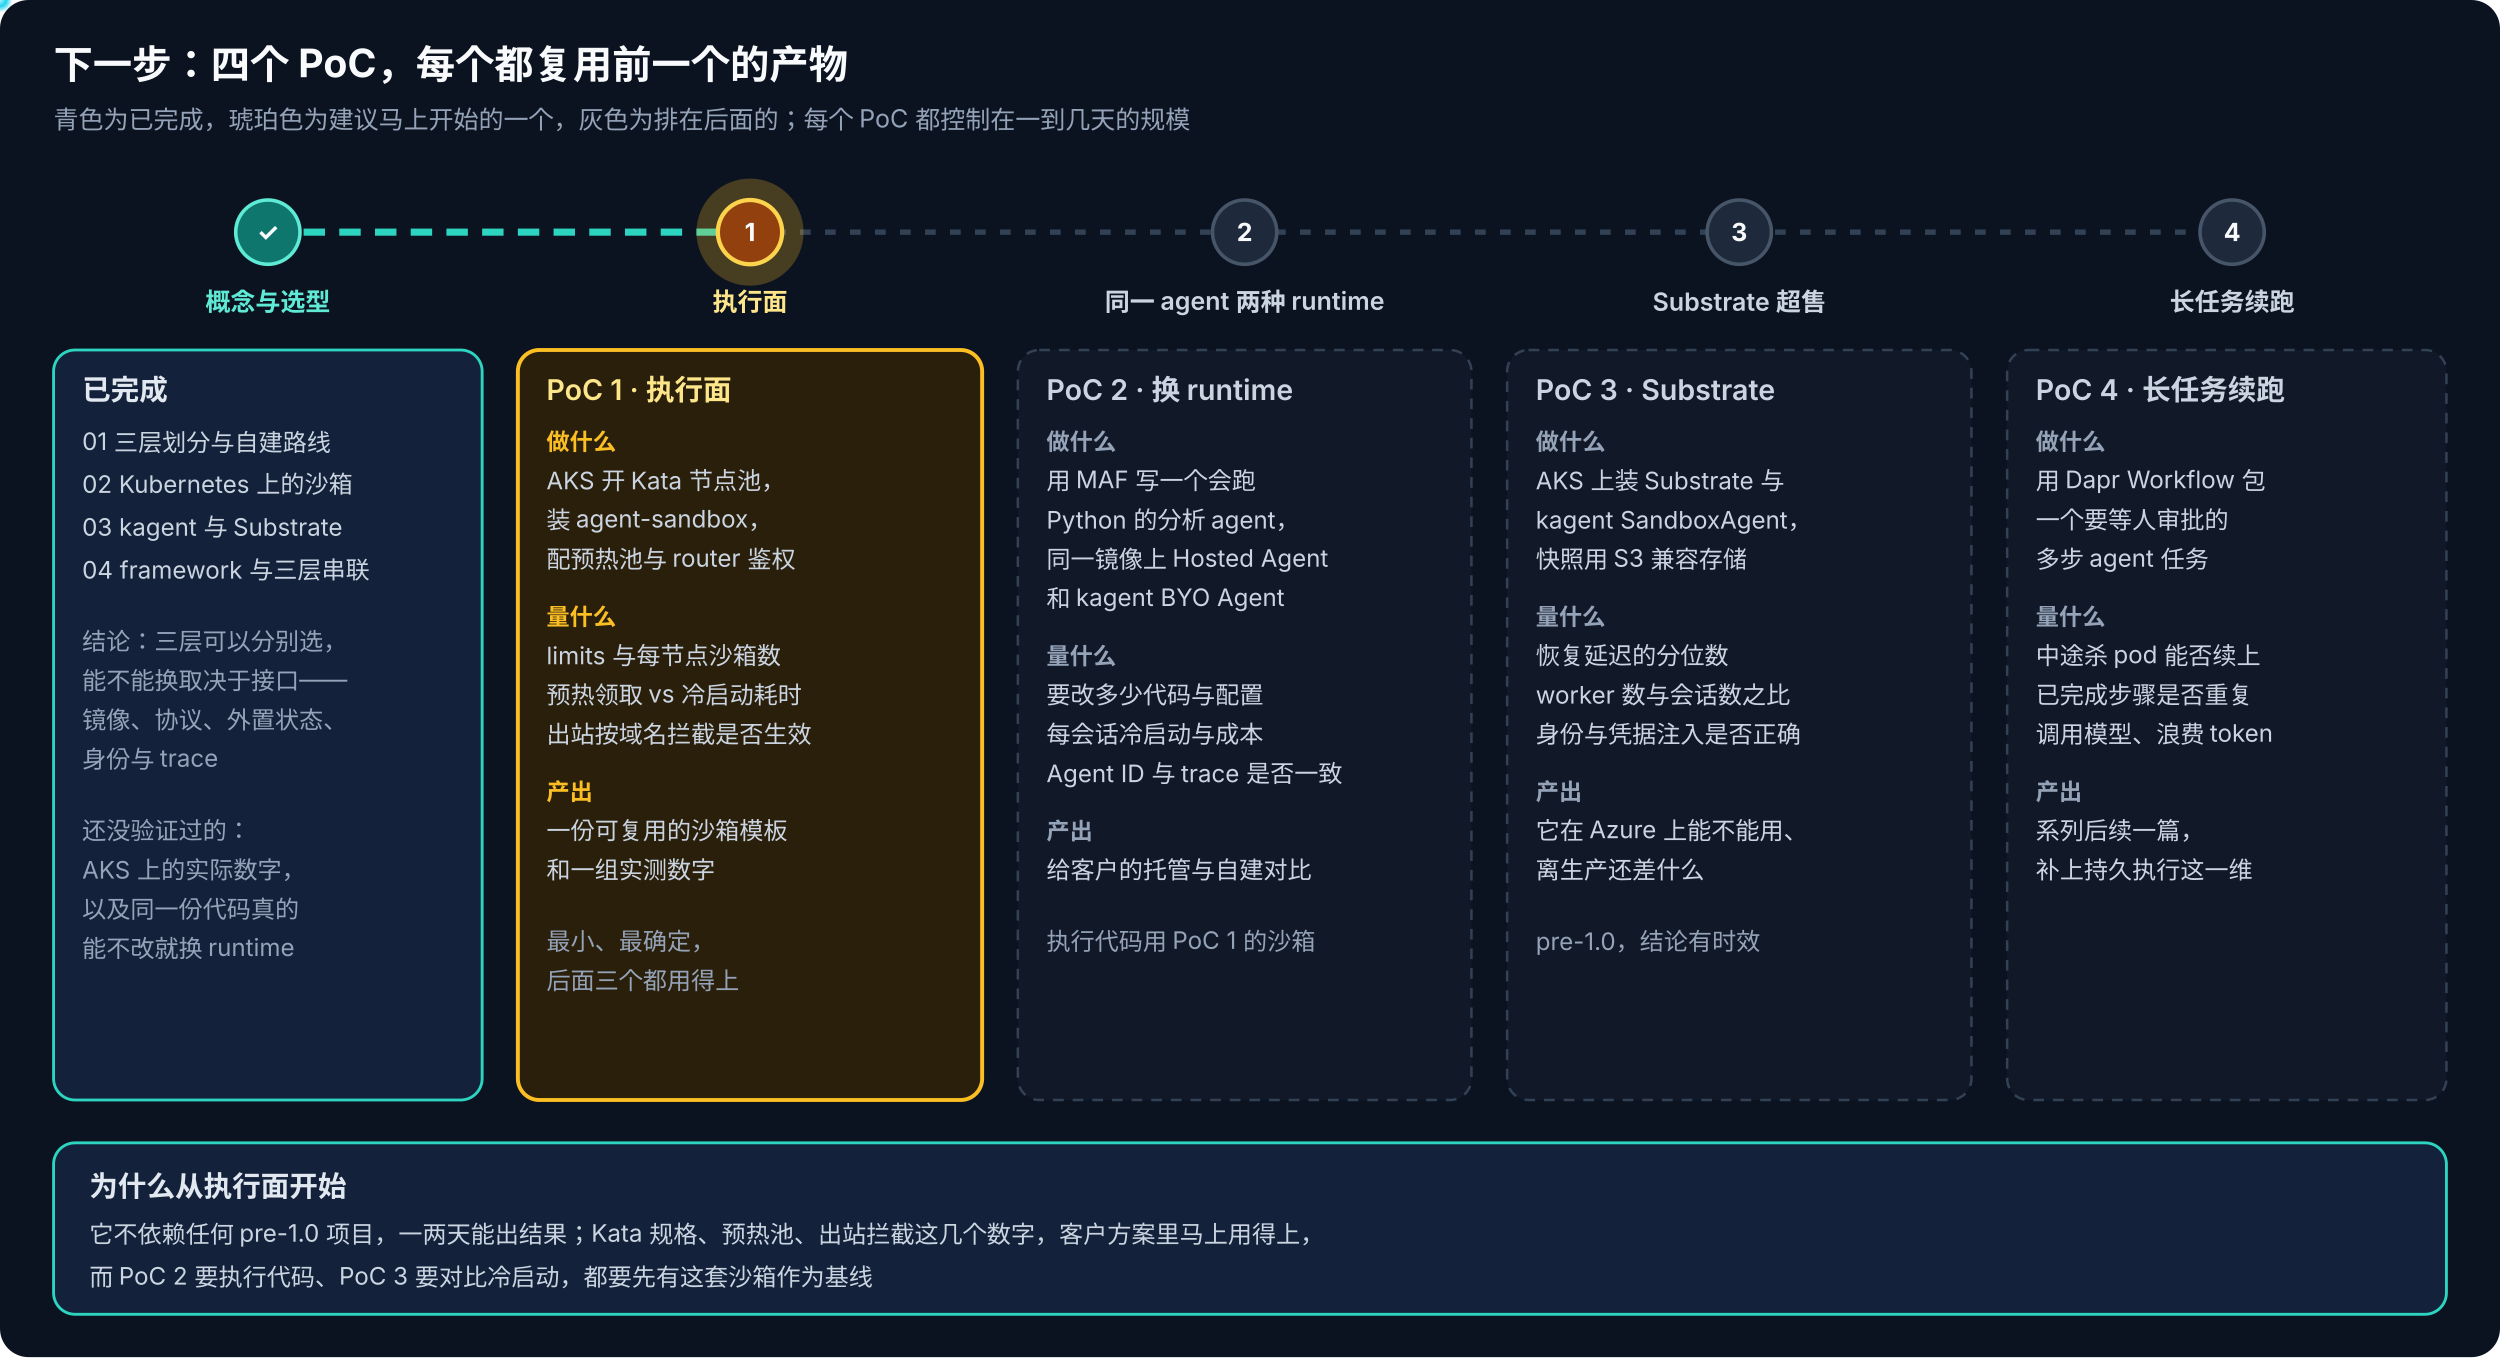
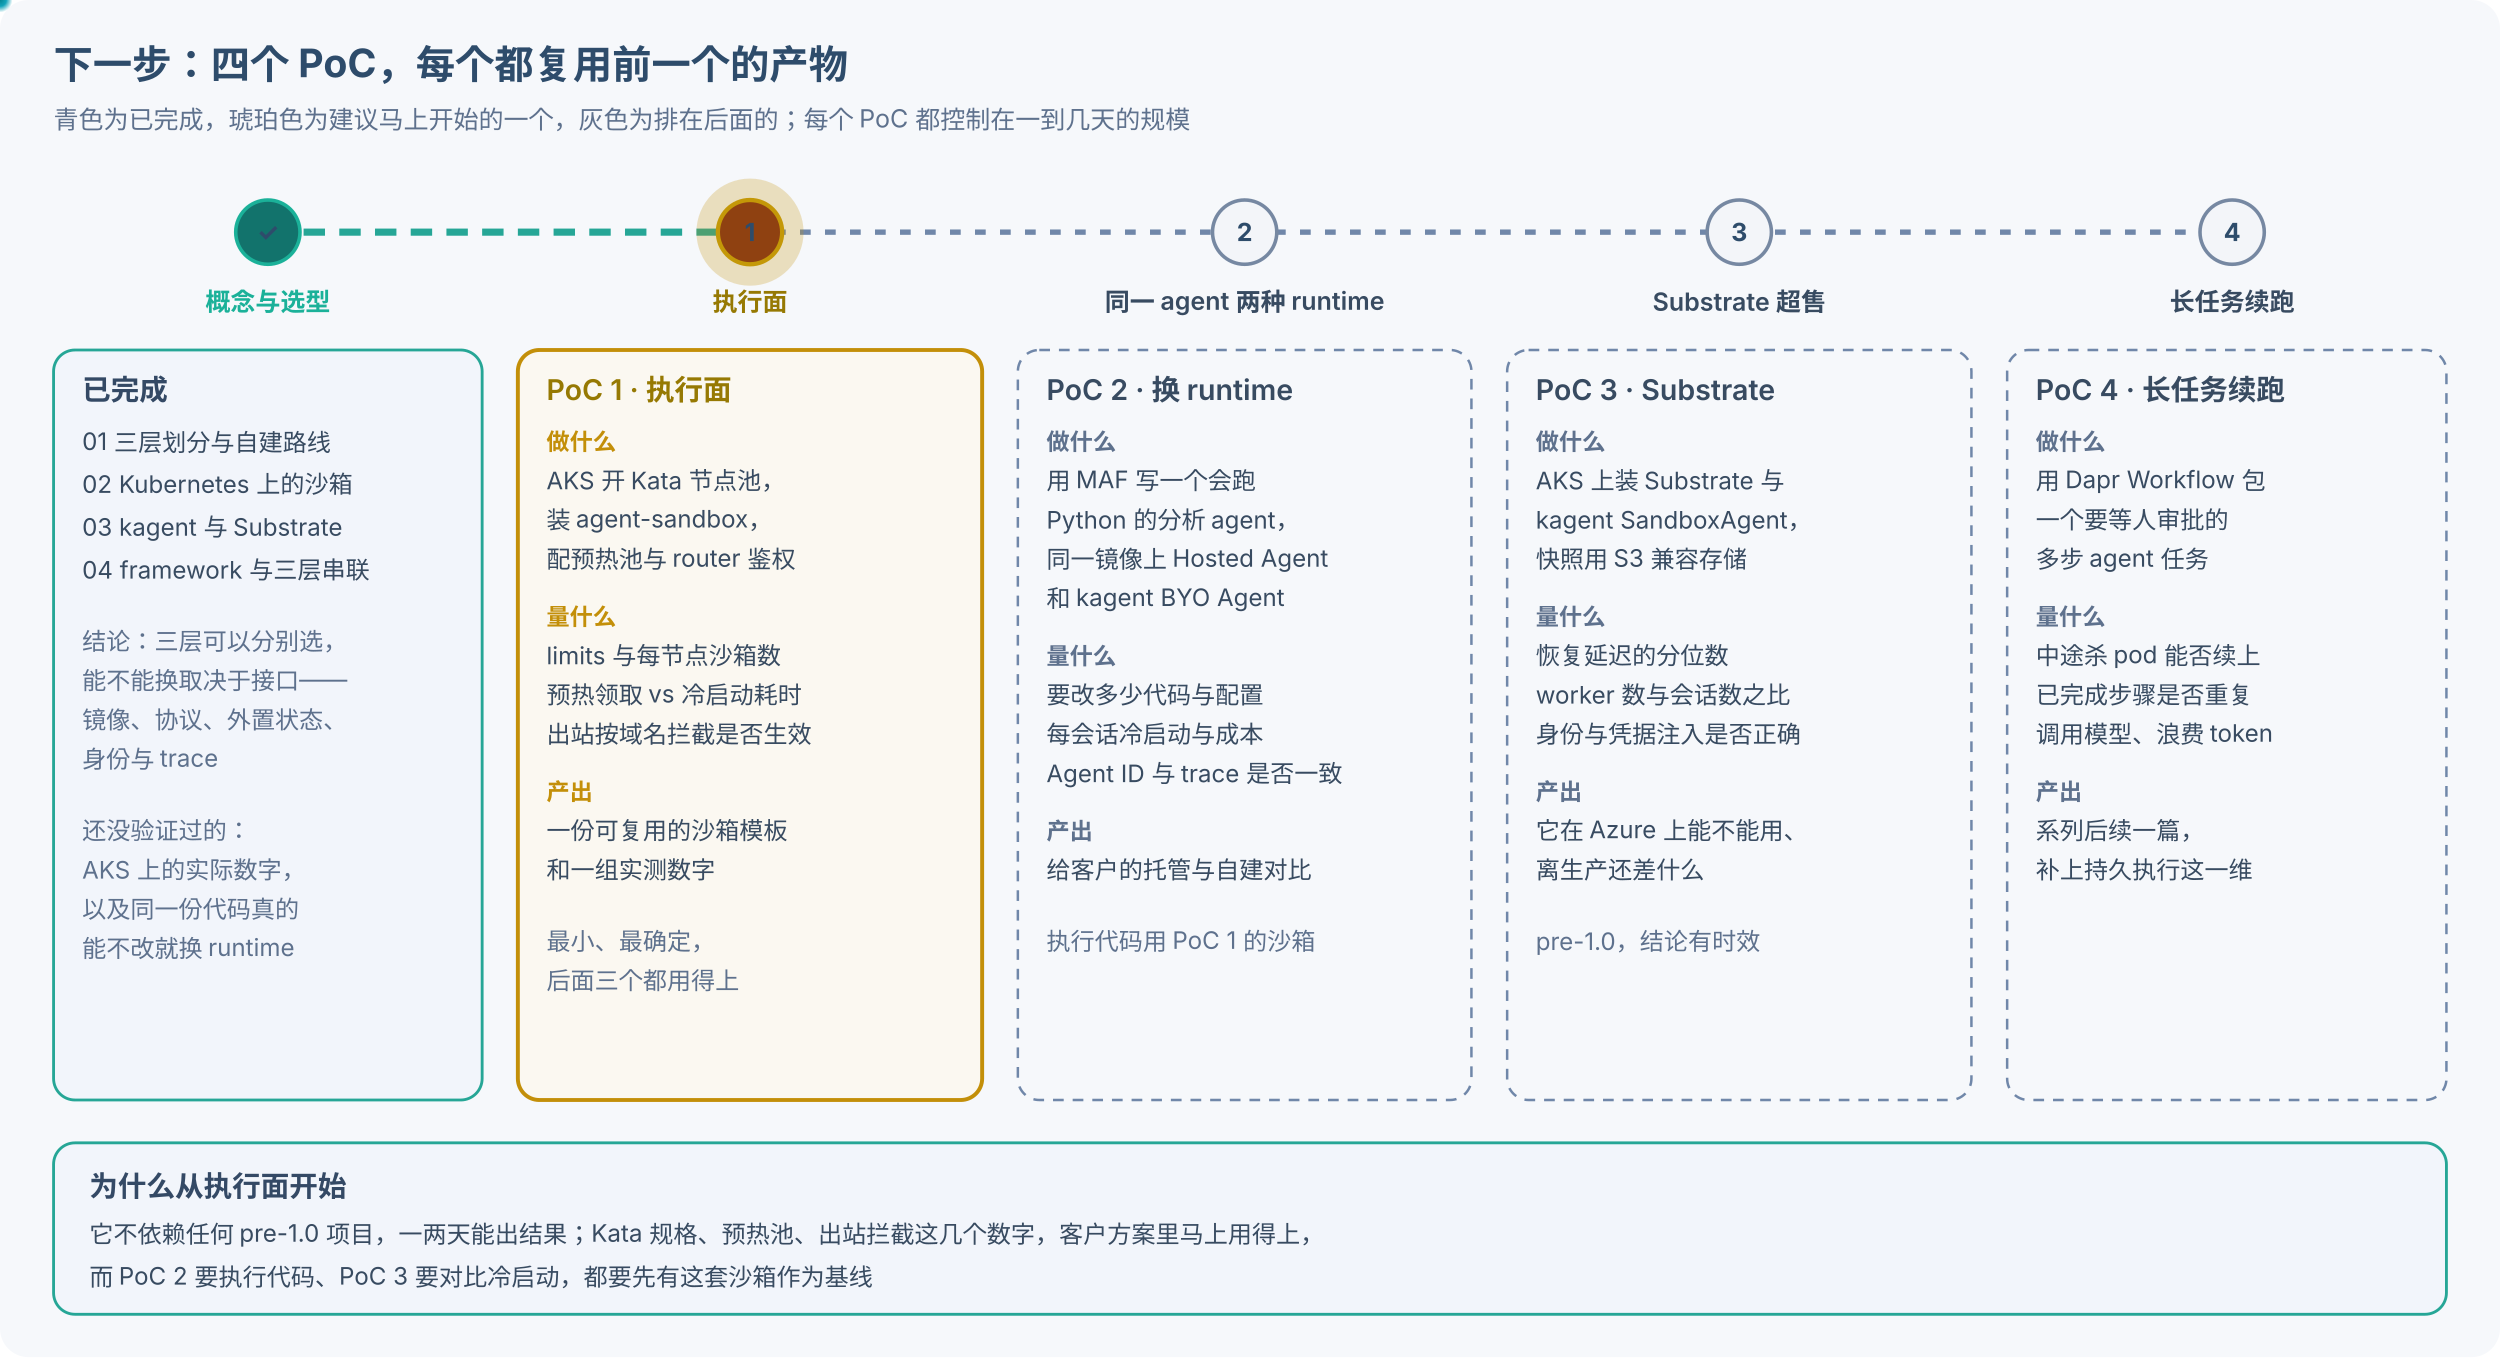
<svg xmlns="http://www.w3.org/2000/svg" viewBox="0 0 1400 760" width="1400" height="760" font-family="-apple-system, 'PingFang SC', 'Microsoft YaHei', 'Segoe UI', sans-serif">
  <defs>
    <radialGradient id="particle" cx="0.5" cy="0.5" r="0.5">
-       <stop offset="0" stop-color="#a5f3fc" />
-       <stop offset="0.5" stop-color="#22d3ee" />
-       <stop offset="1" stop-color="#22d3ee" stop-opacity="0" />
+       <stop offset="0" stop-color="#058594" />
+       <stop offset="0.5" stop-color="#13a3b9" />
+       <stop offset="1" stop-color="#13a3b9" stop-opacity="0" />
    </radialGradient>
    <style>
-       .bg { fill: #0b1220; }
-       .done { fill: #13213a; stroke: #2dd4bf; stroke-width: 1.6; }
-       .now { fill: #2a1f0b; stroke: #fbbf24; stroke-width: 2.2; animation: pulse 2.2s ease-in-out infinite; }
-       .plan { fill: #111827; stroke: #334155; stroke-width: 1.4; stroke-dasharray: 6 5; }
-       .h { fill: #e2e8f0; font-size: 16px; font-weight: 600; }
-       .hAmber { fill: #fde68a; font-size: 16px; font-weight: 600; }
-       .hGray { fill: #cbd5e1; font-size: 16px; font-weight: 600; }
-       .lbl { fill: #94a3b8; font-size: 13px; font-weight: 600; }
-       .lblAmber { fill: #fbbf24; font-size: 13px; font-weight: 600; }
-       .t { fill: #cbd5e1; font-size: 13.5px; }
-       .tGray { fill: #94a3b8; font-size: 13.5px; }
-       .title { fill: #f8fafc; font-size: 22px; font-weight: 700; }
-       .sub { fill: #94a3b8; font-size: 14px; }
-       .lineDone { stroke: #2dd4bf; stroke-width: 4; stroke-dasharray: 12 8; animation: dash 1.2s linear infinite; }
-       .linePlan { stroke: #334155; stroke-width: 3; stroke-dasharray: 6 8; }
-       .nodeDone { fill: #0f766e; stroke: #5eead4; stroke-width: 2; }
-       .nodeNow { fill: #92400e; stroke: #fcd34d; stroke-width: 2.4; }
-       .nodePlan { fill: #1e293b; stroke: #475569; stroke-width: 2; }
-       .halo { fill: #fbbf24; opacity: 0.25; animation: breathe 1.8s ease-in-out infinite; }
-       .nl { fill: #f8fafc; font-size: 14px; font-weight: 700; text-anchor: middle; }
+       .bg { fill: #f6f8fb; }
+       .done { fill: #f2f5fb; stroke: #26a696; stroke-width: 1.6; }
+       .now { fill: #fbf8f1; stroke: #c38f09; stroke-width: 2.2; animation: pulse 2.2s ease-in-out infinite; }
+       .plan { fill: #f6f8fb; stroke: #7087a9; stroke-width: 1.4; stroke-dasharray: 6 5; }
+       .h { fill: #344965; font-size: 16px; font-weight: 600; }
+       .hAmber { fill: #967903; font-size: 16px; font-weight: 600; }
+       .hGray { fill: #384b61; font-size: 16px; font-weight: 600; }
+       .lbl { fill: #5e718d; font-size: 13px; font-weight: 600; }
+       .lblAmber { fill: #c38f09; font-size: 13px; font-weight: 600; }
+       .t { fill: #384b61; font-size: 13.5px; }
+       .tGray { fill: #5e718d; font-size: 13.5px; }
+       .title { fill: #2e4c6b; font-size: 22px; font-weight: 700; }
+       .sub { fill: #5e718d; font-size: 14px; }
+       .lineDone { stroke: #26a696; stroke-width: 4; stroke-dasharray: 12 8; animation: dash 1.2s linear infinite; }
+       .linePlan { stroke: #7087a9; stroke-width: 3; stroke-dasharray: 6 8; }
+       .nodeDone { fill: #12736c; stroke: #1bb199; stroke-width: 2; }
+       .nodeNow { fill: #8f4111; stroke: #c49808; stroke-width: 2.4; }
+       .nodePlan { fill: #f3f5f9; stroke: #7688a2; stroke-width: 2; }
+       .halo { fill: #c38f09; opacity: 0.25; animation: breathe 1.8s ease-in-out infinite; }
+       .nl { fill: #2e4c6b; font-size: 14px; font-weight: 700; text-anchor: middle; }
      .tag { font-size: 14px; font-weight: 600; text-anchor: middle; }
      @keyframes dash { to { stroke-dashoffset: -40; } }
      @keyframes pulse { 0%,100% { stroke-opacity: 1; } 50% { stroke-opacity: 0.35; } }
      @keyframes breathe { 0%,100% { opacity: 0.1; } 50% { opacity: 0.45; } }
    </style>
  </defs>
  <rect class="bg" width="1400" height="760" rx="16" />
  <text class="title" x="30" y="44">下一步：四个 PoC，每个都复用前一个的产物</text>
  <text class="sub" x="30" y="72">青色为已完成，琥珀色为建议马上开始的一个，灰色为排在后面的；每个 PoC 都控制在一到几天的规模</text>
  <line class="lineDone" x1="150" y1="130" x2="420" y2="130" />
  <line class="linePlan" x1="420" y1="130" x2="1250" y2="130" />
  <circle r="7" fill="url(#particle)">
    <animateMotion dur="2s" repeatCount="indefinite" path="M150,130 L420,130" />
  </circle>
  <circle class="nodeDone" cx="150" cy="130" r="18" />
  <text class="nl" x="150" y="135">✓</text>
  <circle class="halo" cx="420" cy="130" r="30" />
  <circle class="nodeNow" cx="420" cy="130" r="18" />
  <text class="nl" x="420" y="135">1</text>
  <circle class="nodePlan" cx="697" cy="130" r="18" />
  <text class="nl" x="697" y="135">2</text>
  <circle class="nodePlan" cx="974" cy="130" r="18" />
  <text class="nl" x="974" y="135">3</text>
  <circle class="nodePlan" cx="1250" cy="130" r="18" />
  <text class="nl" x="1250" y="135">4</text>
-   <text class="tag" x="150" y="174" fill="#5eead4">概念与选型</text>
-   <text class="tag" x="420" y="174" fill="#fde68a">执行面</text>
-   <text class="tag" x="697" y="174" fill="#cbd5e1">同一 agent 两种 runtime</text>
-   <text class="tag" x="974" y="174" fill="#cbd5e1">Substrate 超售</text>
-   <text class="tag" x="1250" y="174" fill="#cbd5e1">长任务续跑</text>
+   <text class="tag" x="150" y="174" fill="#1bb199">概念与选型</text>
+   <text class="tag" x="420" y="174" fill="#967903">执行面</text>
+   <text class="tag" x="697" y="174" fill="#384b61">同一 agent 两种 runtime</text>
+   <text class="tag" x="974" y="174" fill="#384b61">Substrate 超售</text>
+   <text class="tag" x="1250" y="174" fill="#384b61">长任务续跑</text>
  <rect class="done" x="30" y="196" width="240" height="420" rx="12" />
  <text class="h" x="46" y="224">已完成</text>
  <text class="t" x="46" y="252">01 三层划分与自建路线</text>
  <text class="t" x="46" y="276">02 Kubernetes 上的沙箱</text>
  <text class="t" x="46" y="300">03 kagent 与 Substrate</text>
  <text class="t" x="46" y="324">04 framework 与三层串联</text>
  <text class="tGray" x="46" y="364">结论：三层可以分别选，</text>
  <text class="tGray" x="46" y="386">能不能换取决于接口——</text>
  <text class="tGray" x="46" y="408">镜像、协议、外置状态、</text>
  <text class="tGray" x="46" y="430">身份与 trace</text>
  <text class="tGray" x="46" y="470">还没验证过的：</text>
  <text class="tGray" x="46" y="492">AKS 上的实际数字，</text>
  <text class="tGray" x="46" y="514">以及同一份代码真的</text>
  <text class="tGray" x="46" y="536">能不改就换 runtime</text>
  <rect class="now" x="290" y="196" width="260" height="420" rx="12" />
  <text class="hAmber" x="306" y="224">PoC 1 · 执行面</text>
  <text class="lblAmber" x="306" y="252">做什么</text>
  <text class="t" x="306" y="274">AKS 开 Kata 节点池，</text>
  <text class="t" x="306" y="296">装 agent-sandbox，</text>
  <text class="t" x="306" y="318">配预热池与 router 鉴权</text>
  <text class="lblAmber" x="306" y="350">量什么</text>
  <text class="t" x="306" y="372">limits 与每节点沙箱数</text>
  <text class="t" x="306" y="394">预热领取 vs 冷启动耗时</text>
  <text class="t" x="306" y="416">出站按域名拦截是否生效</text>
  <text class="lblAmber" x="306" y="448">产出</text>
  <text class="t" x="306" y="470">一份可复用的沙箱模板</text>
  <text class="t" x="306" y="492">和一组实测数字</text>
  <text class="tGray" x="306" y="532">最小、最确定，</text>
  <text class="tGray" x="306" y="554">后面三个都用得上</text>
  <rect class="plan" x="570" y="196" width="254" height="420" rx="12" />
  <text class="hGray" x="586" y="224">PoC 2 · 换 runtime</text>
  <text class="lbl" x="586" y="252">做什么</text>
  <text class="t" x="586" y="274">用 MAF 写一个会跑</text>
  <text class="t" x="586" y="296">Python 的分析 agent，</text>
  <text class="t" x="586" y="318">同一镜像上 Hosted Agent</text>
  <text class="t" x="586" y="340">和 kagent BYO Agent</text>
  <text class="lbl" x="586" y="372">量什么</text>
  <text class="t" x="586" y="394">要改多少代码与配置</text>
  <text class="t" x="586" y="416">每会话冷启动与成本</text>
  <text class="t" x="586" y="438">Agent ID 与 trace 是否一致</text>
  <text class="lbl" x="586" y="470">产出</text>
  <text class="t" x="586" y="492">给客户的托管与自建对比</text>
  <text class="tGray" x="586" y="532">执行代码用 PoC 1 的沙箱</text>
  <rect class="plan" x="844" y="196" width="260" height="420" rx="12" />
  <text class="hGray" x="860" y="224">PoC 3 · Substrate</text>
  <text class="lbl" x="860" y="252">做什么</text>
  <text class="t" x="860" y="274">AKS 上装 Substrate 与</text>
  <text class="t" x="860" y="296">kagent SandboxAgent，</text>
  <text class="t" x="860" y="318">快照用 S3 兼容存储</text>
  <text class="lbl" x="860" y="350">量什么</text>
  <text class="t" x="860" y="372">恢复延迟的分位数</text>
  <text class="t" x="860" y="394">worker 数与会话数之比</text>
  <text class="t" x="860" y="416">身份与凭据注入是否正确</text>
  <text class="lbl" x="860" y="448">产出</text>
  <text class="t" x="860" y="470">它在 Azure 上能不能用、</text>
  <text class="t" x="860" y="492">离生产还差什么</text>
  <text class="tGray" x="860" y="532">pre-1.0，结论有时效</text>
  <rect class="plan" x="1124" y="196" width="246" height="420" rx="12" />
  <text class="hGray" x="1140" y="224">PoC 4 · 长任务续跑</text>
  <text class="lbl" x="1140" y="252">做什么</text>
  <text class="t" x="1140" y="274">用 Dapr Workflow 包</text>
  <text class="t" x="1140" y="296">一个要等人审批的</text>
  <text class="t" x="1140" y="318">多步 agent 任务</text>
  <text class="lbl" x="1140" y="350">量什么</text>
  <text class="t" x="1140" y="372">中途杀 pod 能否续上</text>
  <text class="t" x="1140" y="394">已完成步骤是否重复</text>
  <text class="t" x="1140" y="416">调用模型、浪费 token</text>
  <text class="lbl" x="1140" y="448">产出</text>
  <text class="t" x="1140" y="470">系列后续一篇，</text>
  <text class="t" x="1140" y="492">补上持久执行这一维</text>
  <rect class="done" x="30" y="640" width="1340" height="96" rx="12" />
  <text class="h" x="50" y="670">为什么从执行面开始</text>
  <text class="t" x="50" y="696">它不依赖任何 pre-1.0 项目，一两天能出结果；Kata 规格、预热池、出站拦截这几个数字，客户方案里马上用得上，</text>
  <text class="t" x="50" y="720">而 PoC 2 要执行代码、PoC 3 要对比冷启动，都要先有这套沙箱作为基线</text>
</svg>
